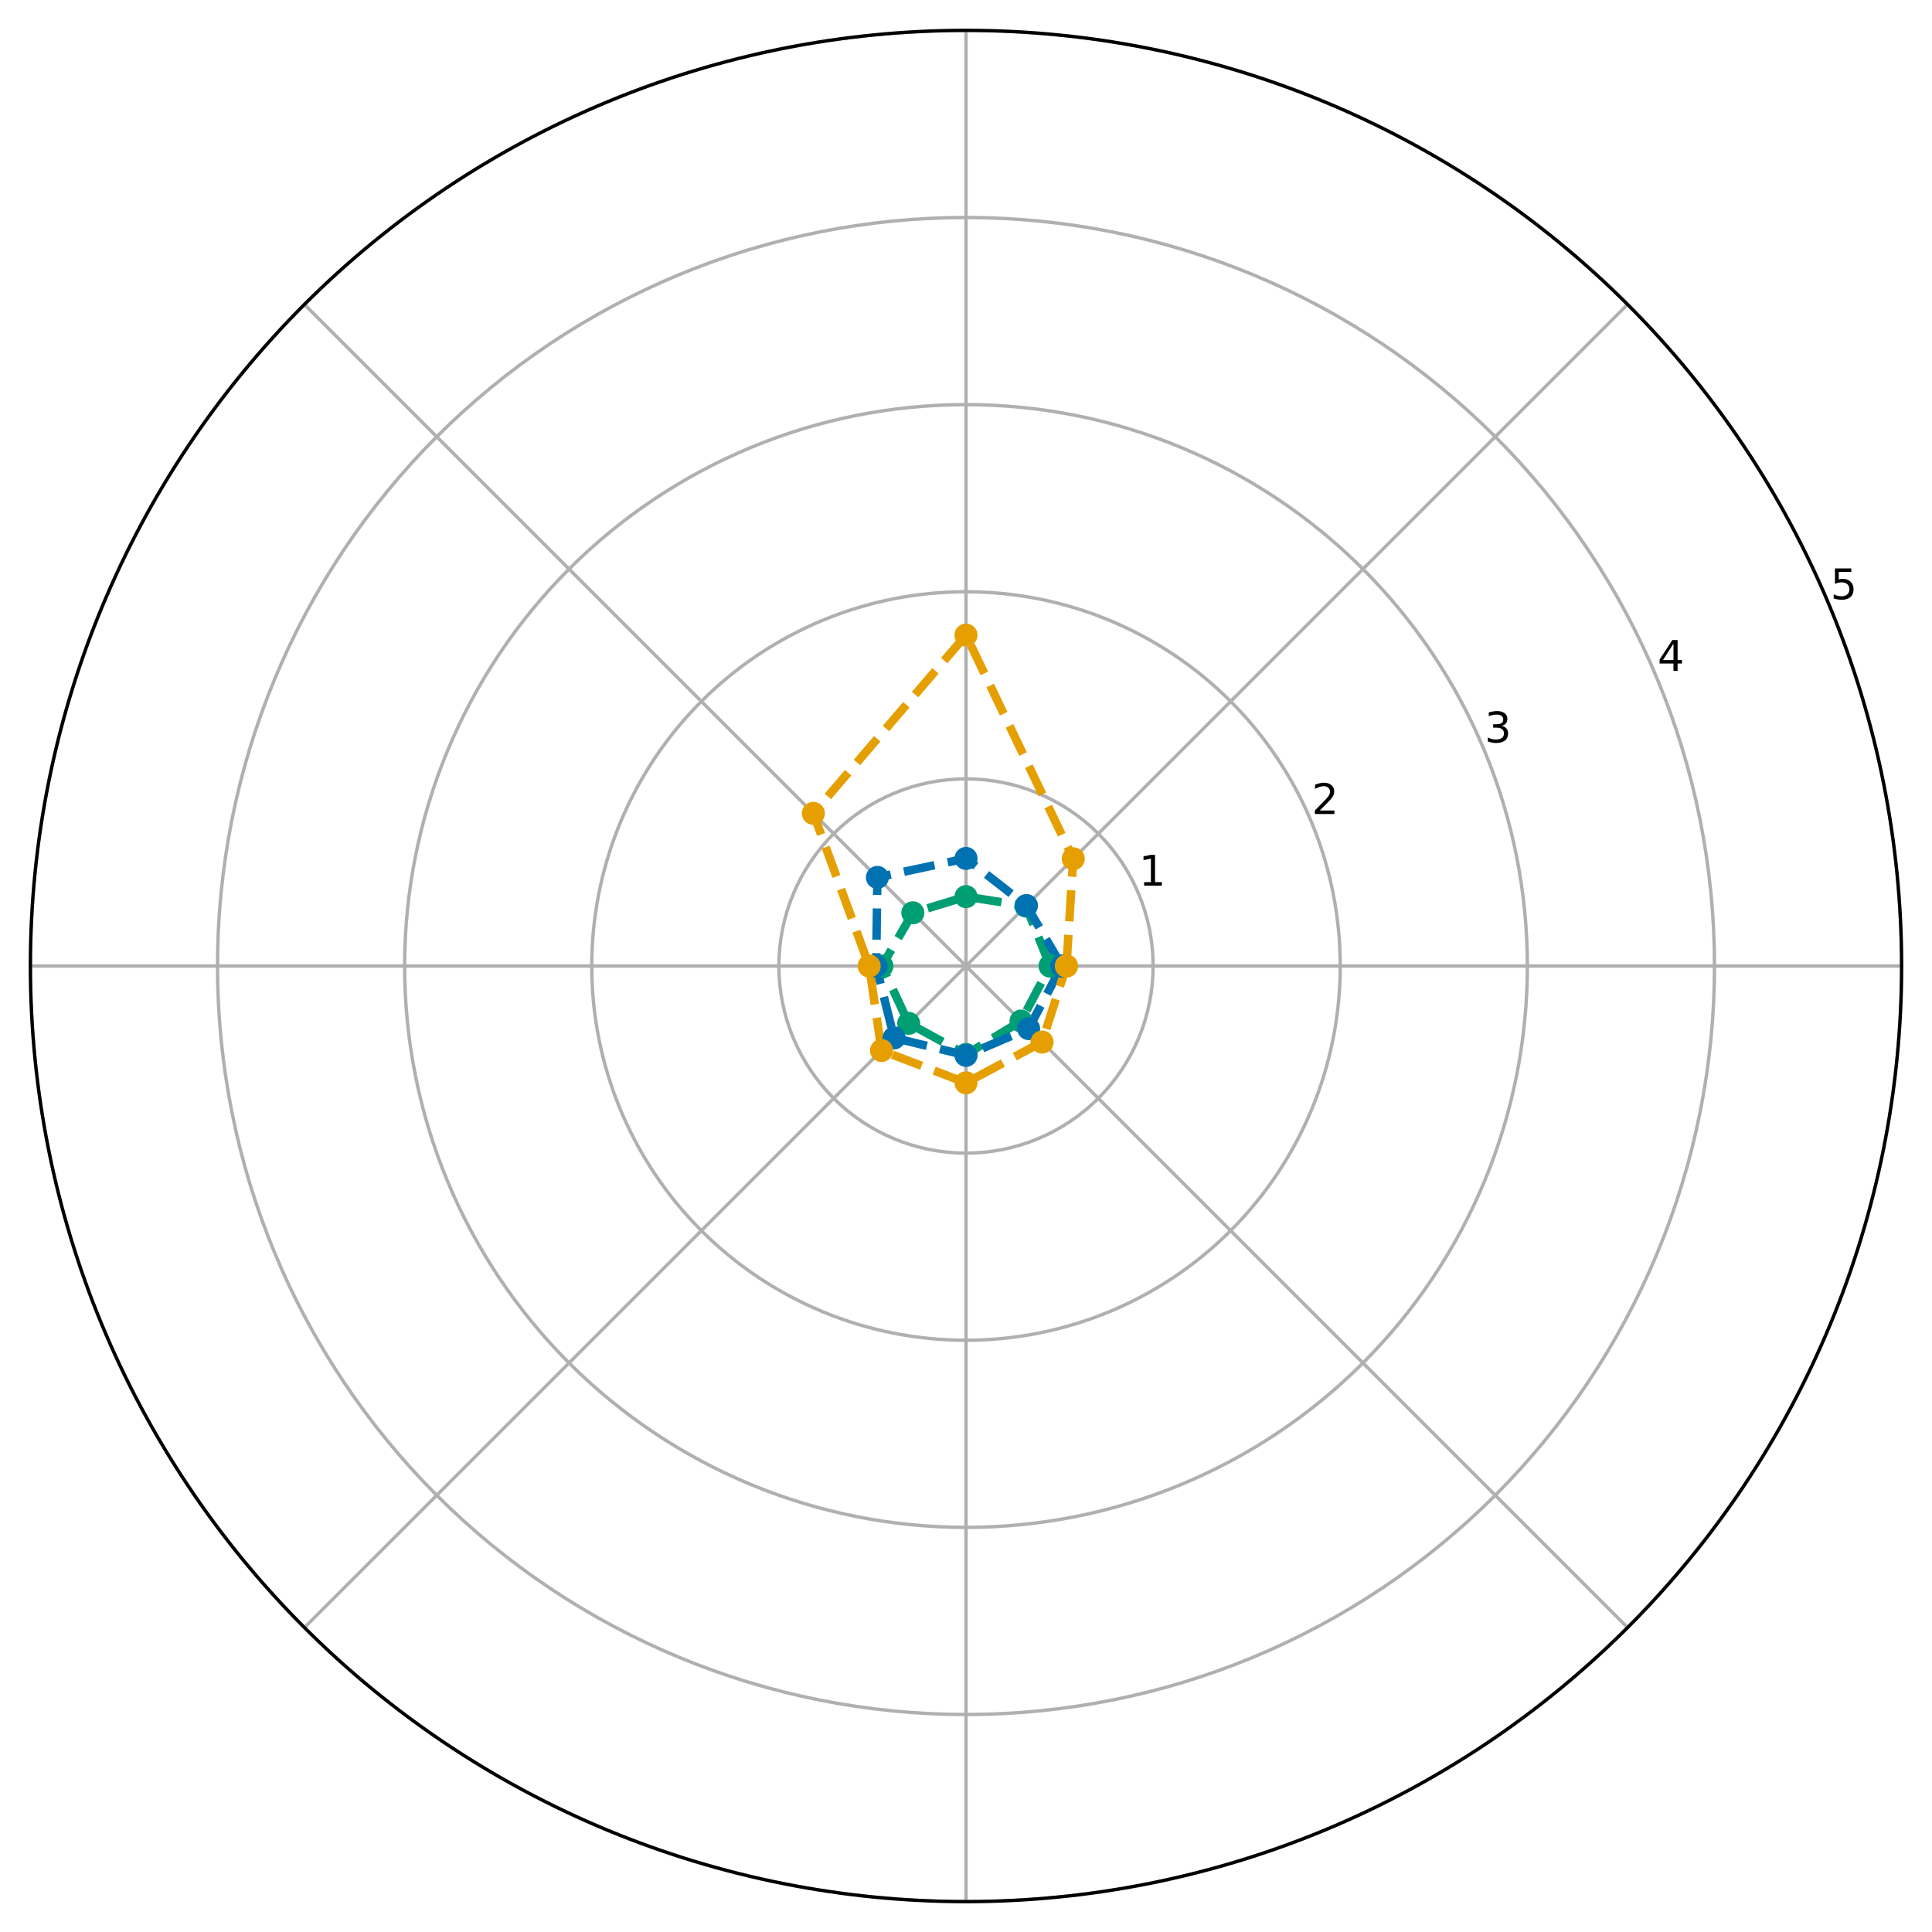
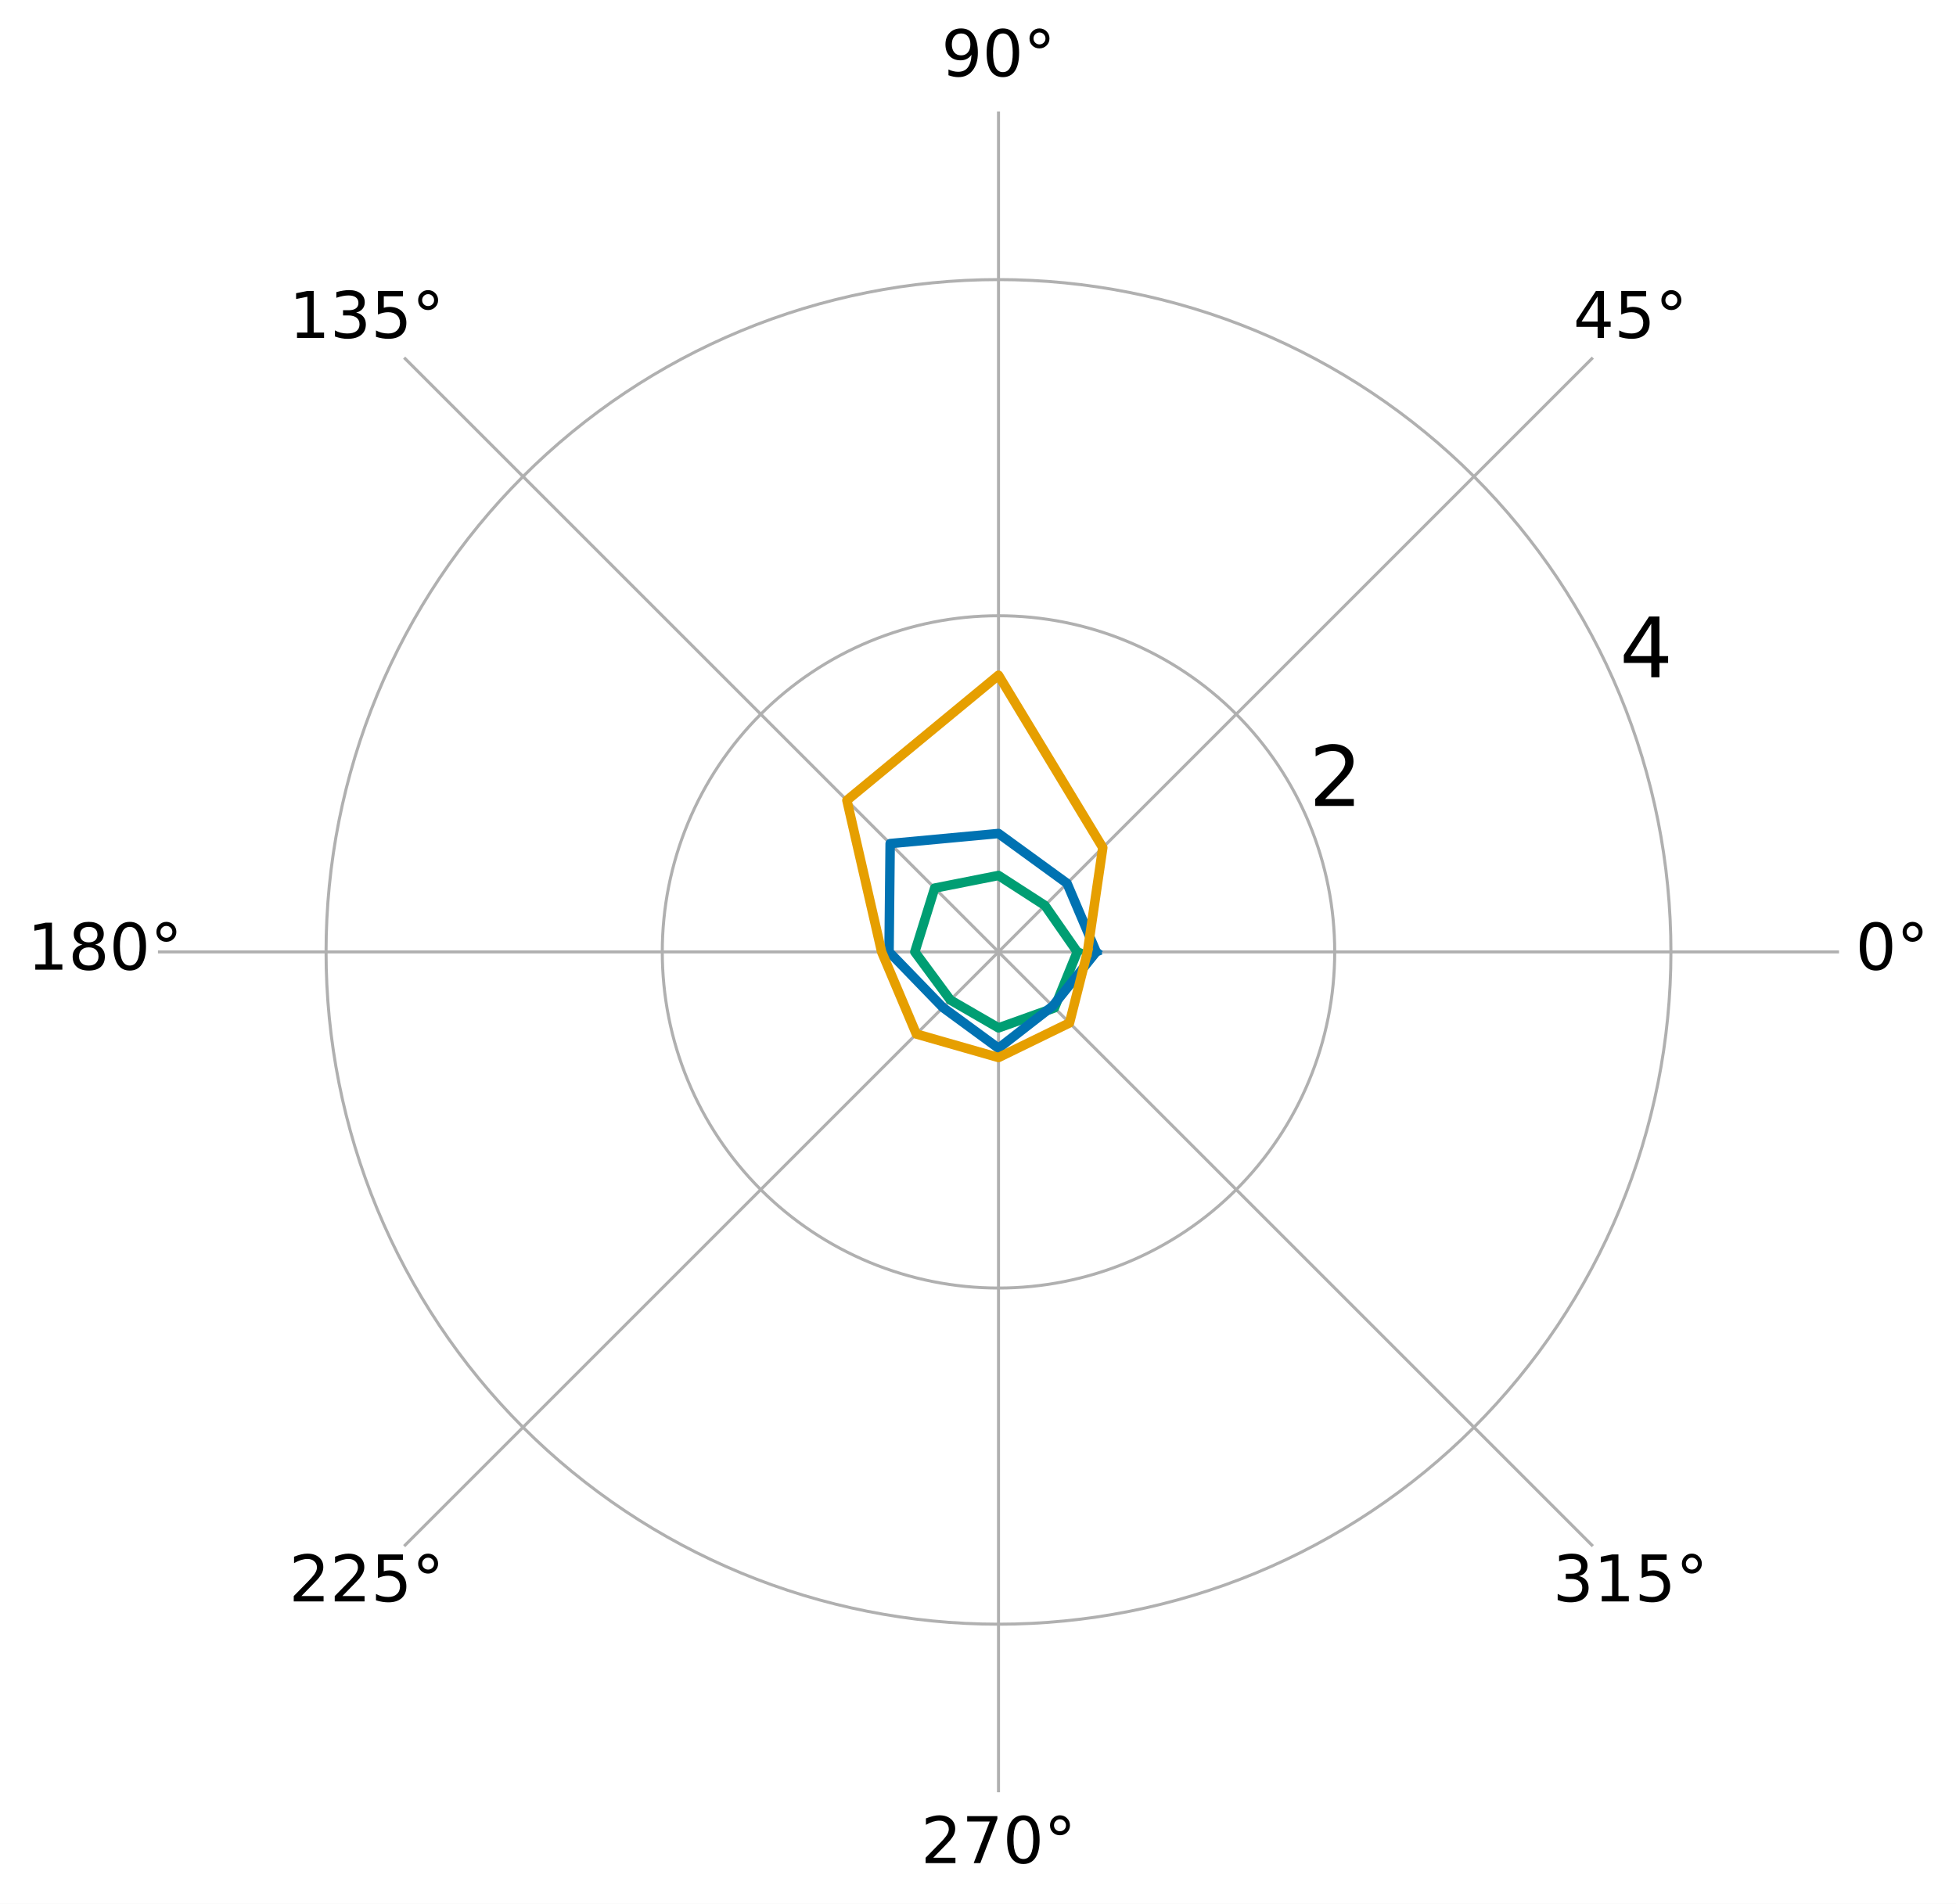
- <svg xmlns="http://www.w3.org/2000/svg" xmlns:xlink="http://www.w3.org/1999/xlink" width="457.92pt" height="457.92pt" viewBox="0 0 457.92 457.92" version="1.1">
+ <svg xmlns="http://www.w3.org/2000/svg" xmlns:xlink="http://www.w3.org/1999/xlink" width="516.053pt" height="502.373pt" viewBox="0 0 516.053 502.373" version="1.1">
  <defs>
    <style type="text/css">*{stroke-linejoin: round; stroke-linecap: butt}</style>
  </defs>
  <g id="figure_1">
    <g id="patch_1">
-       <path d="M 0 457.92  L 457.92 457.92  L 457.92 0  L 0 0  z " style="fill: #ffffff" />
+       <path d="M 0 502.373  L 516.053 502.373  L 516.053 0  L 0 0  z " style="fill: #ffffff" />
    </g>
    <g id="axes_1">
      <g id="patch_2">
-         <path d="M 450.72 228.96  C 450.72 199.839 444.984 171.001 433.84 144.096  C 422.695 117.192 406.36 92.744 385.768 72.152  C 365.176 51.56 340.728 35.225 313.824 24.08  C 286.919 12.936 258.081 7.2 228.96 7.2  C 199.839 7.2 171.001 12.936 144.096 24.08  C 117.192 35.225 92.744 51.56 72.152 72.152  C 51.56 92.744 35.225 117.192 24.08 144.096  C 12.936 171.001 7.2 199.839 7.2 228.96  C 7.2 258.081 12.936 286.919 24.08 313.824  C 35.225 340.728 51.56 365.176 72.152 385.768  C 92.744 406.36 117.192 422.695 144.096 433.84  C 171.001 444.984 199.839 450.72 228.96 450.72  C 258.081 450.72 286.919 444.984 313.824 433.84  C 340.728 422.695 365.176 406.36 385.768 385.768  C 406.36 365.176 422.695 340.728 433.84 313.824  C 444.984 286.919 450.72 258.081 450.72 228.96  M 228.96 228.96  C 228.96 228.96 228.96 228.96 228.96 228.96  C 228.96 228.96 228.96 228.96 228.96 228.96  C 228.96 228.96 228.96 228.96 228.96 228.96  C 228.96 228.96 228.96 228.96 228.96 228.96  C 228.96 228.96 228.96 228.96 228.96 228.96  C 228.96 228.96 228.96 228.96 228.96 228.96  C 228.96 228.96 228.96 228.96 228.96 228.96  C 228.96 228.96 228.96 228.96 228.96 228.96  C 228.96 228.96 228.96 228.96 228.96 228.96  C 228.96 228.96 228.96 228.96 228.96 228.96  C 228.96 228.96 228.96 228.96 228.96 228.96  C 228.96 228.96 228.96 228.96 228.96 228.96  C 228.96 228.96 228.96 228.96 228.96 228.96  C 228.96 228.96 228.96 228.96 228.96 228.96  C 228.96 228.96 228.96 228.96 228.96 228.96  C 228.96 228.96 228.96 228.96 228.96 228.96  z " style="fill: #ffffff" />
+         <path d="M 485.194 251.186  C 485.194 222.065 479.458 193.227 468.314 166.323  C 457.17 139.418 440.834 114.97 420.242 94.378  C 399.651 73.787 375.203 57.451 348.298 46.307  C 321.394 35.163 292.556 29.426 263.434 29.426  C 234.313 29.426 205.475 35.163 178.57 46.307  C 151.666 57.451 127.218 73.787 106.626 94.378  C 86.035 114.97 69.699 139.418 58.555 166.323  C 47.411 193.227 41.674 222.065 41.674 251.186  C 41.674 280.308 47.411 309.146 58.555 336.05  C 69.699 362.955 86.035 387.403 106.626 407.994  C 127.218 428.586 151.666 444.922 178.57 456.066  C 205.475 467.21 234.313 472.946 263.434 472.946  C 292.556 472.946 321.394 467.21 348.298 456.066  C 375.203 444.922 399.651 428.586 420.242 407.994  C 440.834 387.403 457.17 362.955 468.314 336.05  C 479.458 309.146 485.194 280.308 485.194 251.186  M 263.434 251.186  C 263.434 251.186 263.434 251.186 263.434 251.186  C 263.434 251.186 263.434 251.186 263.434 251.186  C 263.434 251.186 263.434 251.186 263.434 251.186  C 263.434 251.186 263.434 251.186 263.434 251.186  C 263.434 251.186 263.434 251.186 263.434 251.186  C 263.434 251.186 263.434 251.186 263.434 251.186  C 263.434 251.186 263.434 251.186 263.434 251.186  C 263.434 251.186 263.434 251.186 263.434 251.186  C 263.434 251.186 263.434 251.186 263.434 251.186  C 263.434 251.186 263.434 251.186 263.434 251.186  C 263.434 251.186 263.434 251.186 263.434 251.186  C 263.434 251.186 263.434 251.186 263.434 251.186  C 263.434 251.186 263.434 251.186 263.434 251.186  C 263.434 251.186 263.434 251.186 263.434 251.186  C 263.434 251.186 263.434 251.186 263.434 251.186  C 263.434 251.186 263.434 251.186 263.434 251.186  z " style="fill: #ffffff" />
      </g>
      <g id="matplotlib.axis_1">
        <g id="xtick_1">
          <g id="line2d_1">
-             <path d="M 228.96 228.96  L 450.72 228.96  " clip-path="url(#p72e71c1835)" style="fill: none; stroke: #b0b0b0; stroke-width: 0.8; stroke-linecap: square" />
+             <path d="M 263.434 251.186  L 485.194 251.186  " clip-path="url(#p19c6d723dc)" style="fill: none; stroke: #b0b0b0; stroke-width: 0.8; stroke-linecap: square" />
+           </g>
+           <g id="text_1">
+             <g transform="translate(489.5362 255.8773) scale(0.17 -0.17)">
+               <defs>
+                 <path id="DejaVuSans-30" d="M 2034 4250  Q 1547 4250 1301 3770  Q 1056 3291 1056 2328  Q 1056 1369 1301 889  Q 1547 409 2034 409  Q 2525 409 2770 889  Q 3016 1369 3016 2328  Q 3016 3291 2770 3770  Q 2525 4250 2034 4250  z M 2034 4750  Q 2819 4750 3233 4129  Q 3647 3509 3647 2328  Q 3647 1150 3233 529  Q 2819 -91 2034 -91  Q 1250 -91 836 529  Q 422 1150 422 2328  Q 422 3509 836 4129  Q 1250 4750 2034 4750  z " transform="scale(0.015625)" />
+                 <path id="DejaVuSans-b0" d="M 1600 4347  Q 1350 4347 1178 4173  Q 1006 4000 1006 3750  Q 1006 3503 1178 3333  Q 1350 3163 1600 3163  Q 1850 3163 2022 3333  Q 2194 3503 2194 3750  Q 2194 3997 2020 4172  Q 1847 4347 1600 4347  z M 1600 4750  Q 1800 4750 1984 4673  Q 2169 4597 2303 4453  Q 2447 4313 2519 4134  Q 2591 3956 2591 3750  Q 2591 3338 2302 3052  Q 2013 2766 1594 2766  Q 1172 2766 890 3047  Q 609 3328 609 3750  Q 609 4169 896 4459  Q 1184 4750 1600 4750  z " transform="scale(0.015625)" />
+               </defs>
+               <use xlink:href="#DejaVuSans-30" />
+               <use xlink:href="#DejaVuSans-b0" transform="translate(63.62305 0)" />
+             </g>
          </g>
        </g>
        <g id="xtick_2">
          <g id="line2d_2">
-             <path d="M 228.96 228.96  L 385.768 72.152  " clip-path="url(#p72e71c1835)" style="fill: none; stroke: #b0b0b0; stroke-width: 0.8; stroke-linecap: square" />
+             <path d="M 263.434 251.186  L 420.242 94.378  " clip-path="url(#p19c6d723dc)" style="fill: none; stroke: #b0b0b0; stroke-width: 0.8; stroke-linecap: square" />
+           </g>
+           <g id="text_2">
+             <g transform="translate(415.0756 89.16985) scale(0.17 -0.17)">
+               <defs>
+                 <path id="DejaVuSans-34" d="M 2419 4116  L 825 1625  L 2419 1625  L 2419 4116  z M 2253 4666  L 3047 4666  L 3047 1625  L 3713 1625  L 3713 1100  L 3047 1100  L 3047 0  L 2419 0  L 2419 1100  L 313 1100  L 313 1709  L 2253 4666  z " transform="scale(0.015625)" />
+                 <path id="DejaVuSans-35" d="M 691 4666  L 3169 4666  L 3169 4134  L 1269 4134  L 1269 2991  Q 1406 3038 1543 3061  Q 1681 3084 1819 3084  Q 2600 3084 3056 2656  Q 3513 2228 3513 1497  Q 3513 744 3044 326  Q 2575 -91 1722 -91  Q 1428 -91 1123 -41  Q 819 9 494 109  L 494 744  Q 775 591 1075 516  Q 1375 441 1709 441  Q 2250 441 2565 725  Q 2881 1009 2881 1497  Q 2881 1984 2565 2268  Q 2250 2553 1709 2553  Q 1456 2553 1204 2497  Q 953 2441 691 2322  L 691 4666  z " transform="scale(0.015625)" />
+               </defs>
+               <use xlink:href="#DejaVuSans-34" />
+               <use xlink:href="#DejaVuSans-35" transform="translate(63.62305 0)" />
+               <use xlink:href="#DejaVuSans-b0" transform="translate(127.2461 0)" />
+             </g>
          </g>
        </g>
        <g id="xtick_3">
          <g id="line2d_3">
-             <path d="M 228.96 228.96  L 228.96 7.2  " clip-path="url(#p72e71c1835)" style="fill: none; stroke: #b0b0b0; stroke-width: 0.8; stroke-linecap: square" />
+             <path d="M 263.434 251.186  L 263.434 29.426  " clip-path="url(#p19c6d723dc)" style="fill: none; stroke: #b0b0b0; stroke-width: 0.8; stroke-linecap: square" />
+           </g>
+           <g id="text_3">
+             <g transform="translate(248.3681 20.11734) scale(0.17 -0.17)">
+               <defs>
+                 <path id="DejaVuSans-39" d="M 703 97  L 703 672  Q 941 559 1184 500  Q 1428 441 1663 441  Q 2288 441 2617 861  Q 2947 1281 2994 2138  Q 2813 1869 2534 1725  Q 2256 1581 1919 1581  Q 1219 1581 811 2004  Q 403 2428 403 3163  Q 403 3881 828 4315  Q 1253 4750 1959 4750  Q 2769 4750 3195 4129  Q 3622 3509 3622 2328  Q 3622 1225 3098 567  Q 2575 -91 1691 -91  Q 1453 -91 1209 -44  Q 966 3 703 97  z M 1959 2075  Q 2384 2075 2632 2365  Q 2881 2656 2881 3163  Q 2881 3666 2632 3958  Q 2384 4250 1959 4250  Q 1534 4250 1286 3958  Q 1038 3666 1038 3163  Q 1038 2656 1286 2365  Q 1534 2075 1959 2075  z " transform="scale(0.015625)" />
+               </defs>
+               <use xlink:href="#DejaVuSans-39" />
+               <use xlink:href="#DejaVuSans-30" transform="translate(63.62305 0)" />
+               <use xlink:href="#DejaVuSans-b0" transform="translate(127.2461 0)" />
+             </g>
          </g>
        </g>
        <g id="xtick_4">
          <g id="line2d_4">
-             <path d="M 228.96 228.96  L 72.152 72.152  " clip-path="url(#p72e71c1835)" style="fill: none; stroke: #b0b0b0; stroke-width: 0.8; stroke-linecap: square" />
+             <path d="M 263.434 251.186  L 106.626 94.378  " clip-path="url(#p19c6d723dc)" style="fill: none; stroke: #b0b0b0; stroke-width: 0.8; stroke-linecap: square" />
+           </g>
+           <g id="text_4">
+             <g transform="translate(76.2525 89.16985) scale(0.17 -0.17)">
+               <defs>
+                 <path id="DejaVuSans-31" d="M 794 531  L 1825 531  L 1825 4091  L 703 3866  L 703 4441  L 1819 4666  L 2450 4666  L 2450 531  L 3481 531  L 3481 0  L 794 0  L 794 531  z " transform="scale(0.015625)" />
+                 <path id="DejaVuSans-33" d="M 2597 2516  Q 3050 2419 3304 2112  Q 3559 1806 3559 1356  Q 3559 666 3084 287  Q 2609 -91 1734 -91  Q 1441 -91 1130 -33  Q 819 25 488 141  L 488 750  Q 750 597 1062 519  Q 1375 441 1716 441  Q 2309 441 2620 675  Q 2931 909 2931 1356  Q 2931 1769 2642 2001  Q 2353 2234 1838 2234  L 1294 2234  L 1294 2753  L 1863 2753  Q 2328 2753 2575 2939  Q 2822 3125 2822 3475  Q 2822 3834 2567 4026  Q 2313 4219 1838 4219  Q 1578 4219 1281 4162  Q 984 4106 628 3988  L 628 4550  Q 988 4650 1302 4700  Q 1616 4750 1894 4750  Q 2613 4750 3031 4423  Q 3450 4097 3450 3541  Q 3450 3153 3228 2886  Q 3006 2619 2597 2516  z " transform="scale(0.015625)" />
+               </defs>
+               <use xlink:href="#DejaVuSans-31" />
+               <use xlink:href="#DejaVuSans-33" transform="translate(63.62305 0)" />
+               <use xlink:href="#DejaVuSans-35" transform="translate(127.2461 0)" />
+               <use xlink:href="#DejaVuSans-b0" transform="translate(190.8691 0)" />
+             </g>
          </g>
        </g>
        <g id="xtick_5">
          <g id="line2d_5">
-             <path d="M 228.96 228.96  L 7.2 228.96  " clip-path="url(#p72e71c1835)" style="fill: none; stroke: #b0b0b0; stroke-width: 0.8; stroke-linecap: square" />
+             <path d="M 263.434 251.186  L 41.674 251.186  " clip-path="url(#p19c6d723dc)" style="fill: none; stroke: #b0b0b0; stroke-width: 0.8; stroke-linecap: square" />
+           </g>
+           <g id="text_5">
+             <g transform="translate(7.2 255.8773) scale(0.17 -0.17)">
+               <defs>
+                 <path id="DejaVuSans-38" d="M 2034 2216  Q 1584 2216 1326 1975  Q 1069 1734 1069 1313  Q 1069 891 1326 650  Q 1584 409 2034 409  Q 2484 409 2743 651  Q 3003 894 3003 1313  Q 3003 1734 2745 1975  Q 2488 2216 2034 2216  z M 1403 2484  Q 997 2584 770 2862  Q 544 3141 544 3541  Q 544 4100 942 4425  Q 1341 4750 2034 4750  Q 2731 4750 3128 4425  Q 3525 4100 3525 3541  Q 3525 3141 3298 2862  Q 3072 2584 2669 2484  Q 3125 2378 3379 2068  Q 3634 1759 3634 1313  Q 3634 634 3220 271  Q 2806 -91 2034 -91  Q 1263 -91 848 271  Q 434 634 434 1313  Q 434 1759 690 2068  Q 947 2378 1403 2484  z M 1172 3481  Q 1172 3119 1398 2916  Q 1625 2713 2034 2713  Q 2441 2713 2670 2916  Q 2900 3119 2900 3481  Q 2900 3844 2670 4047  Q 2441 4250 2034 4250  Q 1625 4250 1398 4047  Q 1172 3844 1172 3481  z " transform="scale(0.015625)" />
+               </defs>
+               <use xlink:href="#DejaVuSans-31" />
+               <use xlink:href="#DejaVuSans-38" transform="translate(63.62305 0)" />
+               <use xlink:href="#DejaVuSans-30" transform="translate(127.2461 0)" />
+               <use xlink:href="#DejaVuSans-b0" transform="translate(190.8691 0)" />
+             </g>
          </g>
        </g>
        <g id="xtick_6">
          <g id="line2d_6">
-             <path d="M 228.96 228.96  L 72.152 385.768  " clip-path="url(#p72e71c1835)" style="fill: none; stroke: #b0b0b0; stroke-width: 0.8; stroke-linecap: square" />
+             <path d="M 263.434 251.186  L 106.626 407.994  " clip-path="url(#p19c6d723dc)" style="fill: none; stroke: #b0b0b0; stroke-width: 0.8; stroke-linecap: square" />
+           </g>
+           <g id="text_6">
+             <g transform="translate(76.2525 422.5848) scale(0.17 -0.17)">
+               <defs>
+                 <path id="DejaVuSans-32" d="M 1228 531  L 3431 531  L 3431 0  L 469 0  L 469 531  Q 828 903 1448 1529  Q 2069 2156 2228 2338  Q 2531 2678 2651 2914  Q 2772 3150 2772 3378  Q 2772 3750 2511 3984  Q 2250 4219 1831 4219  Q 1534 4219 1204 4116  Q 875 4013 500 3803  L 500 4441  Q 881 4594 1212 4672  Q 1544 4750 1819 4750  Q 2544 4750 2975 4387  Q 3406 4025 3406 3419  Q 3406 3131 3298 2873  Q 3191 2616 2906 2266  Q 2828 2175 2409 1742  Q 1991 1309 1228 531  z " transform="scale(0.015625)" />
+               </defs>
+               <use xlink:href="#DejaVuSans-32" />
+               <use xlink:href="#DejaVuSans-32" transform="translate(63.62305 0)" />
+               <use xlink:href="#DejaVuSans-35" transform="translate(127.2461 0)" />
+               <use xlink:href="#DejaVuSans-b0" transform="translate(190.8691 0)" />
+             </g>
          </g>
        </g>
        <g id="xtick_7">
          <g id="line2d_7">
-             <path d="M 228.96 228.96  L 228.96 450.72  " clip-path="url(#p72e71c1835)" style="fill: none; stroke: #b0b0b0; stroke-width: 0.8; stroke-linecap: square" />
+             <path d="M 263.434 251.186  L 263.434 472.946  " clip-path="url(#p19c6d723dc)" style="fill: none; stroke: #b0b0b0; stroke-width: 0.8; stroke-linecap: square" />
+           </g>
+           <g id="text_7">
+             <g transform="translate(242.96 491.6373) scale(0.17 -0.17)">
+               <defs>
+                 <path id="DejaVuSans-37" d="M 525 4666  L 3525 4666  L 3525 4397  L 1831 0  L 1172 0  L 2766 4134  L 525 4134  L 525 4666  z " transform="scale(0.015625)" />
+               </defs>
+               <use xlink:href="#DejaVuSans-32" />
+               <use xlink:href="#DejaVuSans-37" transform="translate(63.62305 0)" />
+               <use xlink:href="#DejaVuSans-30" transform="translate(127.2461 0)" />
+               <use xlink:href="#DejaVuSans-b0" transform="translate(190.8691 0)" />
+             </g>
          </g>
        </g>
        <g id="xtick_8">
          <g id="line2d_8">
-             <path d="M 228.96 228.96  L 385.768 385.768  " clip-path="url(#p72e71c1835)" style="fill: none; stroke: #b0b0b0; stroke-width: 0.8; stroke-linecap: square" />
+             <path d="M 263.434 251.186  L 420.242 407.994  " clip-path="url(#p19c6d723dc)" style="fill: none; stroke: #b0b0b0; stroke-width: 0.8; stroke-linecap: square" />
+           </g>
+           <g id="text_8">
+             <g transform="translate(409.6675 422.5848) scale(0.17 -0.17)">
+               <use xlink:href="#DejaVuSans-33" />
+               <use xlink:href="#DejaVuSans-31" transform="translate(63.62305 0)" />
+               <use xlink:href="#DejaVuSans-35" transform="translate(127.2461 0)" />
+               <use xlink:href="#DejaVuSans-b0" transform="translate(190.8691 0)" />
+             </g>
          </g>
        </g>
      </g>
      <g id="matplotlib.axis_2">
        <g id="ytick_1">
          <g id="line2d_9">
-             <path d="M 273.312 228.96  C 273.312 223.136 272.165 217.368 269.936 211.987  C 267.707 206.606 264.44 201.717 260.322 197.598  C 256.203 193.48 251.314 190.213 245.933 187.984  C 240.552 185.755 234.784 184.608 228.96 184.608  C 223.136 184.608 217.368 185.755 211.987 187.984  C 206.606 190.213 201.717 193.48 197.598 197.598  C 193.48 201.717 190.213 206.606 187.984 211.987  C 185.755 217.368 184.608 223.136 184.608 228.96  C 184.608 234.784 185.755 240.552 187.984 245.933  C 190.213 251.314 193.48 256.203 197.598 260.322  C 201.717 264.44 206.606 267.707 211.987 269.936  C 217.368 272.165 223.136 273.312 228.96 273.312  C 234.784 273.312 240.552 272.165 245.933 269.936  C 251.314 267.707 256.203 264.44 260.322 260.322  C 264.44 256.203 267.707 251.314 269.936 245.933  C 272.165 240.552 273.312 234.784 273.312 228.96  " clip-path="url(#p72e71c1835)" style="fill: none; stroke: #b0b0b0; stroke-width: 0.8; stroke-linecap: square" />
+             <path d="M 352.138 251.186  C 352.138 239.538 349.844 228.003 345.386 217.241  C 340.928 206.479 334.394 196.7 326.158 188.463  C 317.921 180.226 308.142 173.692 297.38 169.235  C 286.618 164.777 275.083 162.482 263.434 162.482  C 251.786 162.482 240.251 164.777 229.489 169.235  C 218.727 173.692 208.948 180.226 200.711 188.463  C 192.474 196.7 185.94 206.479 181.483 217.241  C 177.025 228.003 174.73 239.538 174.73 251.186  C 174.73 262.835 177.025 274.37 181.483 285.132  C 185.94 295.894 192.474 305.673 200.711 313.91  C 208.948 322.146 218.727 328.681 229.489 333.138  C 240.251 337.596 251.786 339.89 263.434 339.89  C 275.083 339.89 286.618 337.596 297.38 333.138  C 308.142 328.681 317.921 322.146 326.158 313.91  C 334.394 305.673 340.928 295.894 345.386 285.132  C 349.844 274.37 352.138 262.835 352.138 251.186  " clip-path="url(#p19c6d723dc)" style="fill: none; stroke: #b0b0b0; stroke-width: 0.8; stroke-linecap: square" />
          </g>
-           <g id="text_1">
-             <g transform="translate(269.9359 209.9075) scale(0.1 -0.1)">
-               <defs>
-                 <path id="DejaVuSans-31" d="M 794 531  L 1825 531  L 1825 4091  L 703 3866  L 703 4441  L 1819 4666  L 2450 4666  L 2450 531  L 3481 531  L 3481 0  L 794 0  L 794 531  z " transform="scale(0.015625)" />
-               </defs>
-               <use xlink:href="#DejaVuSans-31" />
+           <g id="text_9">
+             <g transform="translate(345.3862 212.6655) scale(0.22 -0.22)">
+               <use xlink:href="#DejaVuSans-32" />
            </g>
          </g>
        </g>
        <g id="ytick_2">
          <g id="line2d_10">
-             <path d="M 317.664 228.96  C 317.664 217.311 315.369 205.776 310.912 195.014  C 306.454 184.253 299.92 174.474 291.683 166.237  C 283.446 158 273.667 151.466 262.906 147.008  C 252.144 142.551 240.609 140.256 228.96 140.256  C 217.311 140.256 205.776 142.551 195.014 147.008  C 184.253 151.466 174.474 158 166.237 166.237  C 158 174.474 151.466 184.253 147.008 195.014  C 142.551 205.776 140.256 217.311 140.256 228.96  C 140.256 240.609 142.551 252.144 147.008 262.906  C 151.466 273.667 158 283.446 166.237 291.683  C 174.474 299.92 184.253 306.454 195.014 310.912  C 205.776 315.369 217.311 317.664 228.96 317.664  C 240.609 317.664 252.144 315.369 262.906 310.912  C 273.667 306.454 283.446 299.92 291.683 291.683  C 299.92 283.446 306.454 273.667 310.912 262.906  C 315.369 252.144 317.664 240.609 317.664 228.96  " clip-path="url(#p72e71c1835)" style="fill: none; stroke: #b0b0b0; stroke-width: 0.8; stroke-linecap: square" />
+             <path d="M 440.842 251.186  C 440.842 227.889 436.253 204.819 427.338 183.295  C 418.423 161.772 405.354 142.213 388.881 125.74  C 372.407 109.267 352.849 96.198 331.325 87.283  C 309.802 78.367 286.731 73.778 263.434 73.778  C 240.137 73.778 217.067 78.367 195.543 87.283  C 174.02 96.198 154.461 109.267 137.988 125.74  C 121.515 142.213 108.446 161.772 99.531 183.295  C 90.615 204.819 86.026 227.889 86.026 251.186  C 86.026 274.483 90.615 297.554 99.531 319.078  C 108.446 340.601 121.515 360.159 137.988 376.633  C 154.461 393.106 174.02 406.175 195.543 415.09  C 217.067 424.005 240.137 428.594 263.434 428.594  C 286.731 428.594 309.802 424.005 331.325 415.09  C 352.849 406.175 372.407 393.106 388.881 376.633  C 405.354 360.159 418.423 340.601 427.338 319.078  C 436.253 297.554 440.842 274.483 440.842 251.186  " clip-path="url(#p19c6d723dc)" style="fill: none; stroke: #b0b0b0; stroke-width: 0.8; stroke-linecap: square" />
          </g>
-           <g id="text_2">
-             <g transform="translate(310.9118 192.9348) scale(0.1 -0.1)">
-               <defs>
-                 <path id="DejaVuSans-32" d="M 1228 531  L 3431 531  L 3431 0  L 469 0  L 469 531  Q 828 903 1448 1529  Q 2069 2156 2228 2338  Q 2531 2678 2651 2914  Q 2772 3150 2772 3378  Q 2772 3750 2511 3984  Q 2250 4219 1831 4219  Q 1534 4219 1204 4116  Q 875 4013 500 3803  L 500 4441  Q 881 4594 1212 4672  Q 1544 4750 1819 4750  Q 2544 4750 2975 4387  Q 3406 4025 3406 3419  Q 3406 3131 3298 2873  Q 3191 2616 2906 2266  Q 2828 2175 2409 1742  Q 1991 1309 1228 531  z " transform="scale(0.015625)" />
-               </defs>
-               <use xlink:href="#DejaVuSans-32" />
-             </g>
-           </g>
-         </g>
-         <g id="ytick_3">
-           <g id="line2d_11">
-             <path d="M 362.016 228.96  C 362.016 211.487 358.574 194.184 351.888 178.042  C 345.201 161.899 335.4 147.23 323.045 134.875  C 310.69 122.52 296.021 112.719 279.878 106.032  C 263.736 99.346 246.433 95.904 228.96 95.904  C 211.487 95.904 194.184 99.346 178.042 106.032  C 161.899 112.719 147.23 122.52 134.875 134.875  C 122.52 147.23 112.719 161.899 106.032 178.042  C 99.346 194.184 95.904 211.487 95.904 228.96  C 95.904 246.433 99.346 263.736 106.032 279.878  C 112.719 296.021 122.52 310.69 134.875 323.045  C 147.23 335.4 161.899 345.201 178.042 351.888  C 194.184 358.574 211.487 362.016 228.96 362.016  C 246.433 362.016 263.736 358.574 279.878 351.888  C 296.021 345.201 310.69 335.4 323.045 323.045  C 335.4 310.69 345.201 296.021 351.888 279.878  C 358.574 263.736 362.016 246.433 362.016 228.96  " clip-path="url(#p72e71c1835)" style="fill: none; stroke: #b0b0b0; stroke-width: 0.8; stroke-linecap: square" />
-           </g>
-           <g id="text_3">
-             <g transform="translate(351.8877 175.962) scale(0.1 -0.1)">
-               <defs>
-                 <path id="DejaVuSans-33" d="M 2597 2516  Q 3050 2419 3304 2112  Q 3559 1806 3559 1356  Q 3559 666 3084 287  Q 2609 -91 1734 -91  Q 1441 -91 1130 -33  Q 819 25 488 141  L 488 750  Q 750 597 1062 519  Q 1375 441 1716 441  Q 2309 441 2620 675  Q 2931 909 2931 1356  Q 2931 1769 2642 2001  Q 2353 2234 1838 2234  L 1294 2234  L 1294 2753  L 1863 2753  Q 2328 2753 2575 2939  Q 2822 3125 2822 3475  Q 2822 3834 2567 4026  Q 2313 4219 1838 4219  Q 1578 4219 1281 4162  Q 984 4106 628 3988  L 628 4550  Q 988 4650 1302 4700  Q 1616 4750 1894 4750  Q 2613 4750 3031 4423  Q 3450 4097 3450 3541  Q 3450 3153 3228 2886  Q 3006 2619 2597 2516  z " transform="scale(0.015625)" />
-               </defs>
-               <use xlink:href="#DejaVuSans-33" />
-             </g>
-           </g>
-         </g>
-         <g id="ytick_4">
-           <g id="line2d_12">
-             <path d="M 406.368 228.96  C 406.368 205.663 401.779 182.593 392.864 161.069  C 383.948 139.545 370.88 119.987 354.406 103.514  C 337.933 87.04 318.375 73.972 296.851 65.056  C 275.327 56.141 252.257 51.552 228.96 51.552  C 205.663 51.552 182.593 56.141 161.069 65.056  C 139.545 73.972 119.987 87.04 103.514 103.514  C 87.04 119.987 73.972 139.545 65.056 161.069  C 56.141 182.593 51.552 205.663 51.552 228.96  C 51.552 252.257 56.141 275.327 65.056 296.851  C 73.972 318.375 87.04 337.933 103.514 354.406  C 119.987 370.88 139.545 383.948 161.069 392.864  C 182.593 401.779 205.663 406.368 228.96 406.368  C 252.257 406.368 275.327 401.779 296.851 392.864  C 318.375 383.948 337.933 370.88 354.406 354.406  C 370.88 337.933 383.948 318.375 392.864 296.851  C 401.779 275.327 406.368 252.257 406.368 228.96  " clip-path="url(#p72e71c1835)" style="fill: none; stroke: #b0b0b0; stroke-width: 0.8; stroke-linecap: square" />
-           </g>
-           <g id="text_4">
-             <g transform="translate(392.8636 158.9892) scale(0.1 -0.1)">
-               <defs>
-                 <path id="DejaVuSans-34" d="M 2419 4116  L 825 1625  L 2419 1625  L 2419 4116  z M 2253 4666  L 3047 4666  L 3047 1625  L 3713 1625  L 3713 1100  L 3047 1100  L 3047 0  L 2419 0  L 2419 1100  L 313 1100  L 313 1709  L 2253 4666  z " transform="scale(0.015625)" />
-               </defs>
+           <g id="text_10">
+             <g transform="translate(427.338 178.72) scale(0.22 -0.22)">
              <use xlink:href="#DejaVuSans-34" />
            </g>
          </g>
        </g>
-         <g id="ytick_5">
-           <g id="line2d_13">
-             <path d="M 450.72 228.96  C 450.72 199.839 444.984 171.001 433.84 144.096  C 422.695 117.192 406.36 92.744 385.768 72.152  C 365.176 51.56 340.728 35.225 313.824 24.08  C 286.919 12.936 258.081 7.2 228.96 7.2  C 199.839 7.2 171.001 12.936 144.096 24.08  C 117.192 35.225 92.744 51.56 72.152 72.152  C 51.56 92.744 35.225 117.192 24.08 144.096  C 12.936 171.001 7.2 199.839 7.2 228.96  C 7.2 258.081 12.936 286.919 24.08 313.824  C 35.225 340.728 51.56 365.176 72.152 385.768  C 92.744 406.36 117.192 422.695 144.096 433.84  C 171.001 444.984 199.839 450.72 228.96 450.72  C 258.081 450.72 286.919 444.984 313.824 433.84  C 340.728 422.695 365.176 406.36 385.768 385.768  C 406.36 365.176 422.695 340.728 433.84 313.824  C 444.984 286.919 450.72 258.081 450.72 228.96  " clip-path="url(#p72e71c1835)" style="fill: none; stroke: #b0b0b0; stroke-width: 0.8; stroke-linecap: square" />
-           </g>
-           <g id="text_5">
-             <g transform="translate(433.8395 142.0164) scale(0.1 -0.1)">
-               <defs>
-                 <path id="DejaVuSans-35" d="M 691 4666  L 3169 4666  L 3169 4134  L 1269 4134  L 1269 2991  Q 1406 3038 1543 3061  Q 1681 3084 1819 3084  Q 2600 3084 3056 2656  Q 3513 2228 3513 1497  Q 3513 744 3044 326  Q 2575 -91 1722 -91  Q 1428 -91 1123 -41  Q 819 9 494 109  L 494 744  Q 775 591 1075 516  Q 1375 441 1709 441  Q 2250 441 2565 725  Q 2881 1009 2881 1497  Q 2881 1984 2565 2268  Q 2250 2553 1709 2553  Q 1456 2553 1204 2497  Q 953 2441 691 2322  L 691 4666  z " transform="scale(0.015625)" />
-               </defs>
-               <use xlink:href="#DejaVuSans-35" />
-             </g>
-           </g>
-         </g>
      </g>
-       <g id="line2d_14">
-         <path d="M 248.902 228.96  L 243.167 214.753  L 228.96 212.516  L 216.357 216.357  L 209.036 228.96  L 215.372 242.548  L 228.96 249.938  L 242.008 242.008  L 248.902 228.96  " clip-path="url(#p72e71c1835)" style="fill: none; stroke-dasharray: 7.4,3.2; stroke-dashoffset: 0; stroke: #009e73; stroke-width: 2" />
+       <g id="line2d_11">
+         <path d="M 284.211 251.186  L 275.684 238.937  L 263.434 231.02  L 246.601 234.353  L 241.363 251.186  L 250.735 263.886  L 263.434 271.233  L 278.205 265.957  L 284.211 251.186  " clip-path="url(#p19c6d723dc)" style="fill: none; stroke: #009e73; stroke-width: 2.5; stroke-linecap: square" />
      </g>
-       <g id="line2d_15">
-         <path d="M 251.676 228.96  L 243.284 214.636  L 228.96 203.465  L 207.961 207.961  L 207.661 228.96  L 211.919 246.001  L 228.96 250.138  L 243.798 243.798  L 251.676 228.96  " clip-path="url(#p72e71c1835)" style="fill: none; stroke-dasharray: 7.4,3.2; stroke-dashoffset: 0; stroke: #0072b2; stroke-width: 2" />
+       <g id="line2d_12">
+         <path d="M 289.209 251.186  L 281.52 233.101  L 263.434 219.944  L 234.851 222.603  L 234.56 251.186  L 248.766 265.855  L 263.434 276.613  L 277.735 265.487  L 289.209 251.186  " clip-path="url(#p19c6d723dc)" style="fill: none; stroke: #0072b2; stroke-width: 2.5; stroke-linecap: square" />
      </g>
-       <g id="line2d_16">
-         <path d="M 252.768 228.96  L 254.376 203.544  L 228.96 150.534  L 192.781 192.781  L 206.01 228.96  L 208.935 248.985  L 228.96 256.653  L 246.987 246.987  L 252.768 228.96  " clip-path="url(#p72e71c1835)" style="fill: none; stroke-dasharray: 7.4,3.2; stroke-dashoffset: 0; stroke: #e69f00; stroke-width: 2" />
-       </g>
-       <g id="patch_3">
-         <path d="M 450.72 228.96  C 450.72 199.839 444.984 171.001 433.84 144.096  C 422.695 117.192 406.36 92.744 385.768 72.152  C 365.176 51.56 340.728 35.225 313.824 24.08  C 286.919 12.936 258.081 7.2 228.96 7.2  C 199.839 7.2 171.001 12.936 144.096 24.08  C 117.192 35.225 92.744 51.56 72.152 72.152  C 51.56 92.744 35.225 117.192 24.08 144.096  C 12.936 171.001 7.2 199.839 7.2 228.96  C 7.2 258.081 12.936 286.919 24.08 313.824  C 35.225 340.728 51.56 365.176 72.152 385.768  C 92.744 406.36 117.192 422.695 144.096 433.84  C 171.001 444.984 199.839 450.72 228.96 450.72  C 258.081 450.72 286.919 444.984 313.824 433.84  C 340.728 422.695 365.176 406.36 385.768 385.768  C 406.36 365.176 422.695 340.728 433.84 313.824  C 444.984 286.919 450.72 258.081 450.72 228.96  " style="fill: none; stroke: #000000; stroke-width: 0.8; stroke-linejoin: miter; stroke-linecap: square" />
-       </g>
-       <g id="PathCollection_1">
-         <defs>
-           <path id="m8dbe7d7dc0" d="M 0 2.236  C 0.593 2.236 1.162 2 1.581 1.581  C 2 1.162 2.236 0.593 2.236 0  C 2.236 -0.593 2 -1.162 1.581 -1.581  C 1.162 -2 0.593 -2.236 0 -2.236  C -0.593 -2.236 -1.162 -2 -1.581 -1.581  C -2 -1.162 -2.236 -0.593 -2.236 0  C -2.236 0.593 -2 1.162 -1.581 1.581  C -1.162 2 -0.593 2.236 0 2.236  z " style="stroke: #009e73" />
-         </defs>
-         <g clip-path="url(#p72e71c1835)">
-           <use xlink:href="#m8dbe7d7dc0" x="248.902" y="228.96" style="fill: #009e73; stroke: #009e73" />
-           <use xlink:href="#m8dbe7d7dc0" x="243.167" y="214.753" style="fill: #009e73; stroke: #009e73" />
-           <use xlink:href="#m8dbe7d7dc0" x="228.96" y="212.516" style="fill: #009e73; stroke: #009e73" />
-           <use xlink:href="#m8dbe7d7dc0" x="216.357" y="216.357" style="fill: #009e73; stroke: #009e73" />
-           <use xlink:href="#m8dbe7d7dc0" x="209.036" y="228.96" style="fill: #009e73; stroke: #009e73" />
-           <use xlink:href="#m8dbe7d7dc0" x="215.372" y="242.548" style="fill: #009e73; stroke: #009e73" />
-           <use xlink:href="#m8dbe7d7dc0" x="228.96" y="249.938" style="fill: #009e73; stroke: #009e73" />
-           <use xlink:href="#m8dbe7d7dc0" x="242.008" y="242.008" style="fill: #009e73; stroke: #009e73" />
-           <use xlink:href="#m8dbe7d7dc0" x="248.902" y="228.96" style="fill: #009e73; stroke: #009e73" />
-         </g>
-       </g>
-       <g id="PathCollection_2">
-         <defs>
-           <path id="m13f0a07416" d="M 0 2.236  C 0.593 2.236 1.162 2 1.581 1.581  C 2 1.162 2.236 0.593 2.236 0  C 2.236 -0.593 2 -1.162 1.581 -1.581  C 1.162 -2 0.593 -2.236 0 -2.236  C -0.593 -2.236 -1.162 -2 -1.581 -1.581  C -2 -1.162 -2.236 -0.593 -2.236 0  C -2.236 0.593 -2 1.162 -1.581 1.581  C -1.162 2 -0.593 2.236 0 2.236  z " style="stroke: #0072b2" />
-         </defs>
-         <g clip-path="url(#p72e71c1835)">
-           <use xlink:href="#m13f0a07416" x="251.676" y="228.96" style="fill: #0072b2; stroke: #0072b2" />
-           <use xlink:href="#m13f0a07416" x="243.284" y="214.636" style="fill: #0072b2; stroke: #0072b2" />
-           <use xlink:href="#m13f0a07416" x="228.96" y="203.465" style="fill: #0072b2; stroke: #0072b2" />
-           <use xlink:href="#m13f0a07416" x="207.961" y="207.961" style="fill: #0072b2; stroke: #0072b2" />
-           <use xlink:href="#m13f0a07416" x="207.661" y="228.96" style="fill: #0072b2; stroke: #0072b2" />
-           <use xlink:href="#m13f0a07416" x="211.919" y="246.001" style="fill: #0072b2; stroke: #0072b2" />
-           <use xlink:href="#m13f0a07416" x="228.96" y="250.138" style="fill: #0072b2; stroke: #0072b2" />
-           <use xlink:href="#m13f0a07416" x="243.798" y="243.798" style="fill: #0072b2; stroke: #0072b2" />
-           <use xlink:href="#m13f0a07416" x="251.676" y="228.96" style="fill: #0072b2; stroke: #0072b2" />
-         </g>
-       </g>
-       <g id="PathCollection_3">
-         <defs>
-           <path id="md8ff69f1bc" d="M 0 2.236  C 0.593 2.236 1.162 2 1.581 1.581  C 2 1.162 2.236 0.593 2.236 0  C 2.236 -0.593 2 -1.162 1.581 -1.581  C 1.162 -2 0.593 -2.236 0 -2.236  C -0.593 -2.236 -1.162 -2 -1.581 -1.581  C -2 -1.162 -2.236 -0.593 -2.236 0  C -2.236 0.593 -2 1.162 -1.581 1.581  C -1.162 2 -0.593 2.236 0 2.236  z " style="stroke: #e69f00" />
-         </defs>
-         <g clip-path="url(#p72e71c1835)">
-           <use xlink:href="#md8ff69f1bc" x="252.768" y="228.96" style="fill: #e69f00; stroke: #e69f00" />
-           <use xlink:href="#md8ff69f1bc" x="254.376" y="203.544" style="fill: #e69f00; stroke: #e69f00" />
-           <use xlink:href="#md8ff69f1bc" x="228.96" y="150.534" style="fill: #e69f00; stroke: #e69f00" />
-           <use xlink:href="#md8ff69f1bc" x="192.781" y="192.781" style="fill: #e69f00; stroke: #e69f00" />
-           <use xlink:href="#md8ff69f1bc" x="206.01" y="228.96" style="fill: #e69f00; stroke: #e69f00" />
-           <use xlink:href="#md8ff69f1bc" x="208.935" y="248.985" style="fill: #e69f00; stroke: #e69f00" />
-           <use xlink:href="#md8ff69f1bc" x="228.96" y="256.653" style="fill: #e69f00; stroke: #e69f00" />
-           <use xlink:href="#md8ff69f1bc" x="246.987" y="246.987" style="fill: #e69f00; stroke: #e69f00" />
-           <use xlink:href="#md8ff69f1bc" x="252.768" y="228.96" style="fill: #e69f00; stroke: #e69f00" />
-         </g>
+       <g id="line2d_13">
+         <path d="M 286.908 251.186  L 290.949 223.672  L 263.434 178.188  L 223.439 211.191  L 232.606 251.186  L 241.762 272.859  L 263.434 279.058  L 282.17 269.922  L 286.908 251.186  " clip-path="url(#p19c6d723dc)" style="fill: none; stroke: #e69f00; stroke-width: 2.5; stroke-linecap: square" />
      </g>
    </g>
  </g>
  <defs>
-     <clipPath id="p72e71c1835">
-       <path d="M 450.72 228.96  C 450.72 199.839 444.984 171.001 433.84 144.096  C 422.695 117.192 406.36 92.744 385.768 72.152  C 365.176 51.56 340.728 35.225 313.824 24.08  C 286.919 12.936 258.081 7.2 228.96 7.2  C 199.839 7.2 171.001 12.936 144.096 24.08  C 117.192 35.225 92.744 51.56 72.152 72.152  C 51.56 92.744 35.225 117.192 24.08 144.096  C 12.936 171.001 7.2 199.839 7.2 228.96  C 7.2 258.081 12.936 286.919 24.08 313.824  C 35.225 340.728 51.56 365.176 72.152 385.768  C 92.744 406.36 117.192 422.695 144.096 433.84  C 171.001 444.984 199.839 450.72 228.96 450.72  C 258.081 450.72 286.919 444.984 313.824 433.84  C 340.728 422.695 365.176 406.36 385.768 385.768  C 406.36 365.176 422.695 340.728 433.84 313.824  C 444.984 286.919 450.72 258.081 450.72 228.96  M 228.96 228.96  C 228.96 228.96 228.96 228.96 228.96 228.96  C 228.96 228.96 228.96 228.96 228.96 228.96  C 228.96 228.96 228.96 228.96 228.96 228.96  C 228.96 228.96 228.96 228.96 228.96 228.96  C 228.96 228.96 228.96 228.96 228.96 228.96  C 228.96 228.96 228.96 228.96 228.96 228.96  C 228.96 228.96 228.96 228.96 228.96 228.96  C 228.96 228.96 228.96 228.96 228.96 228.96  C 228.96 228.96 228.96 228.96 228.96 228.96  C 228.96 228.96 228.96 228.96 228.96 228.96  C 228.96 228.96 228.96 228.96 228.96 228.96  C 228.96 228.96 228.96 228.96 228.96 228.96  C 228.96 228.96 228.96 228.96 228.96 228.96  C 228.96 228.96 228.96 228.96 228.96 228.96  C 228.96 228.96 228.96 228.96 228.96 228.96  C 228.96 228.96 228.96 228.96 228.96 228.96  z " />
+     <clipPath id="p19c6d723dc">
+       <path d="M 485.194 251.186  C 485.194 222.065 479.458 193.227 468.314 166.323  C 457.17 139.418 440.834 114.97 420.242 94.378  C 399.651 73.787 375.203 57.451 348.298 46.307  C 321.394 35.163 292.556 29.426 263.434 29.426  C 234.313 29.426 205.475 35.163 178.57 46.307  C 151.666 57.451 127.218 73.787 106.626 94.378  C 86.035 114.97 69.699 139.418 58.555 166.323  C 47.411 193.227 41.674 222.065 41.674 251.186  C 41.674 280.308 47.411 309.146 58.555 336.05  C 69.699 362.955 86.035 387.403 106.626 407.994  C 127.218 428.586 151.666 444.922 178.57 456.066  C 205.475 467.21 234.313 472.946 263.434 472.946  C 292.556 472.946 321.394 467.21 348.298 456.066  C 375.203 444.922 399.651 428.586 420.242 407.994  C 440.834 387.403 457.17 362.955 468.314 336.05  C 479.458 309.146 485.194 280.308 485.194 251.186  M 263.434 251.186  C 263.434 251.186 263.434 251.186 263.434 251.186  C 263.434 251.186 263.434 251.186 263.434 251.186  C 263.434 251.186 263.434 251.186 263.434 251.186  C 263.434 251.186 263.434 251.186 263.434 251.186  C 263.434 251.186 263.434 251.186 263.434 251.186  C 263.434 251.186 263.434 251.186 263.434 251.186  C 263.434 251.186 263.434 251.186 263.434 251.186  C 263.434 251.186 263.434 251.186 263.434 251.186  C 263.434 251.186 263.434 251.186 263.434 251.186  C 263.434 251.186 263.434 251.186 263.434 251.186  C 263.434 251.186 263.434 251.186 263.434 251.186  C 263.434 251.186 263.434 251.186 263.434 251.186  C 263.434 251.186 263.434 251.186 263.434 251.186  C 263.434 251.186 263.434 251.186 263.434 251.186  C 263.434 251.186 263.434 251.186 263.434 251.186  C 263.434 251.186 263.434 251.186 263.434 251.186  z " />
    </clipPath>
  </defs>
</svg>
